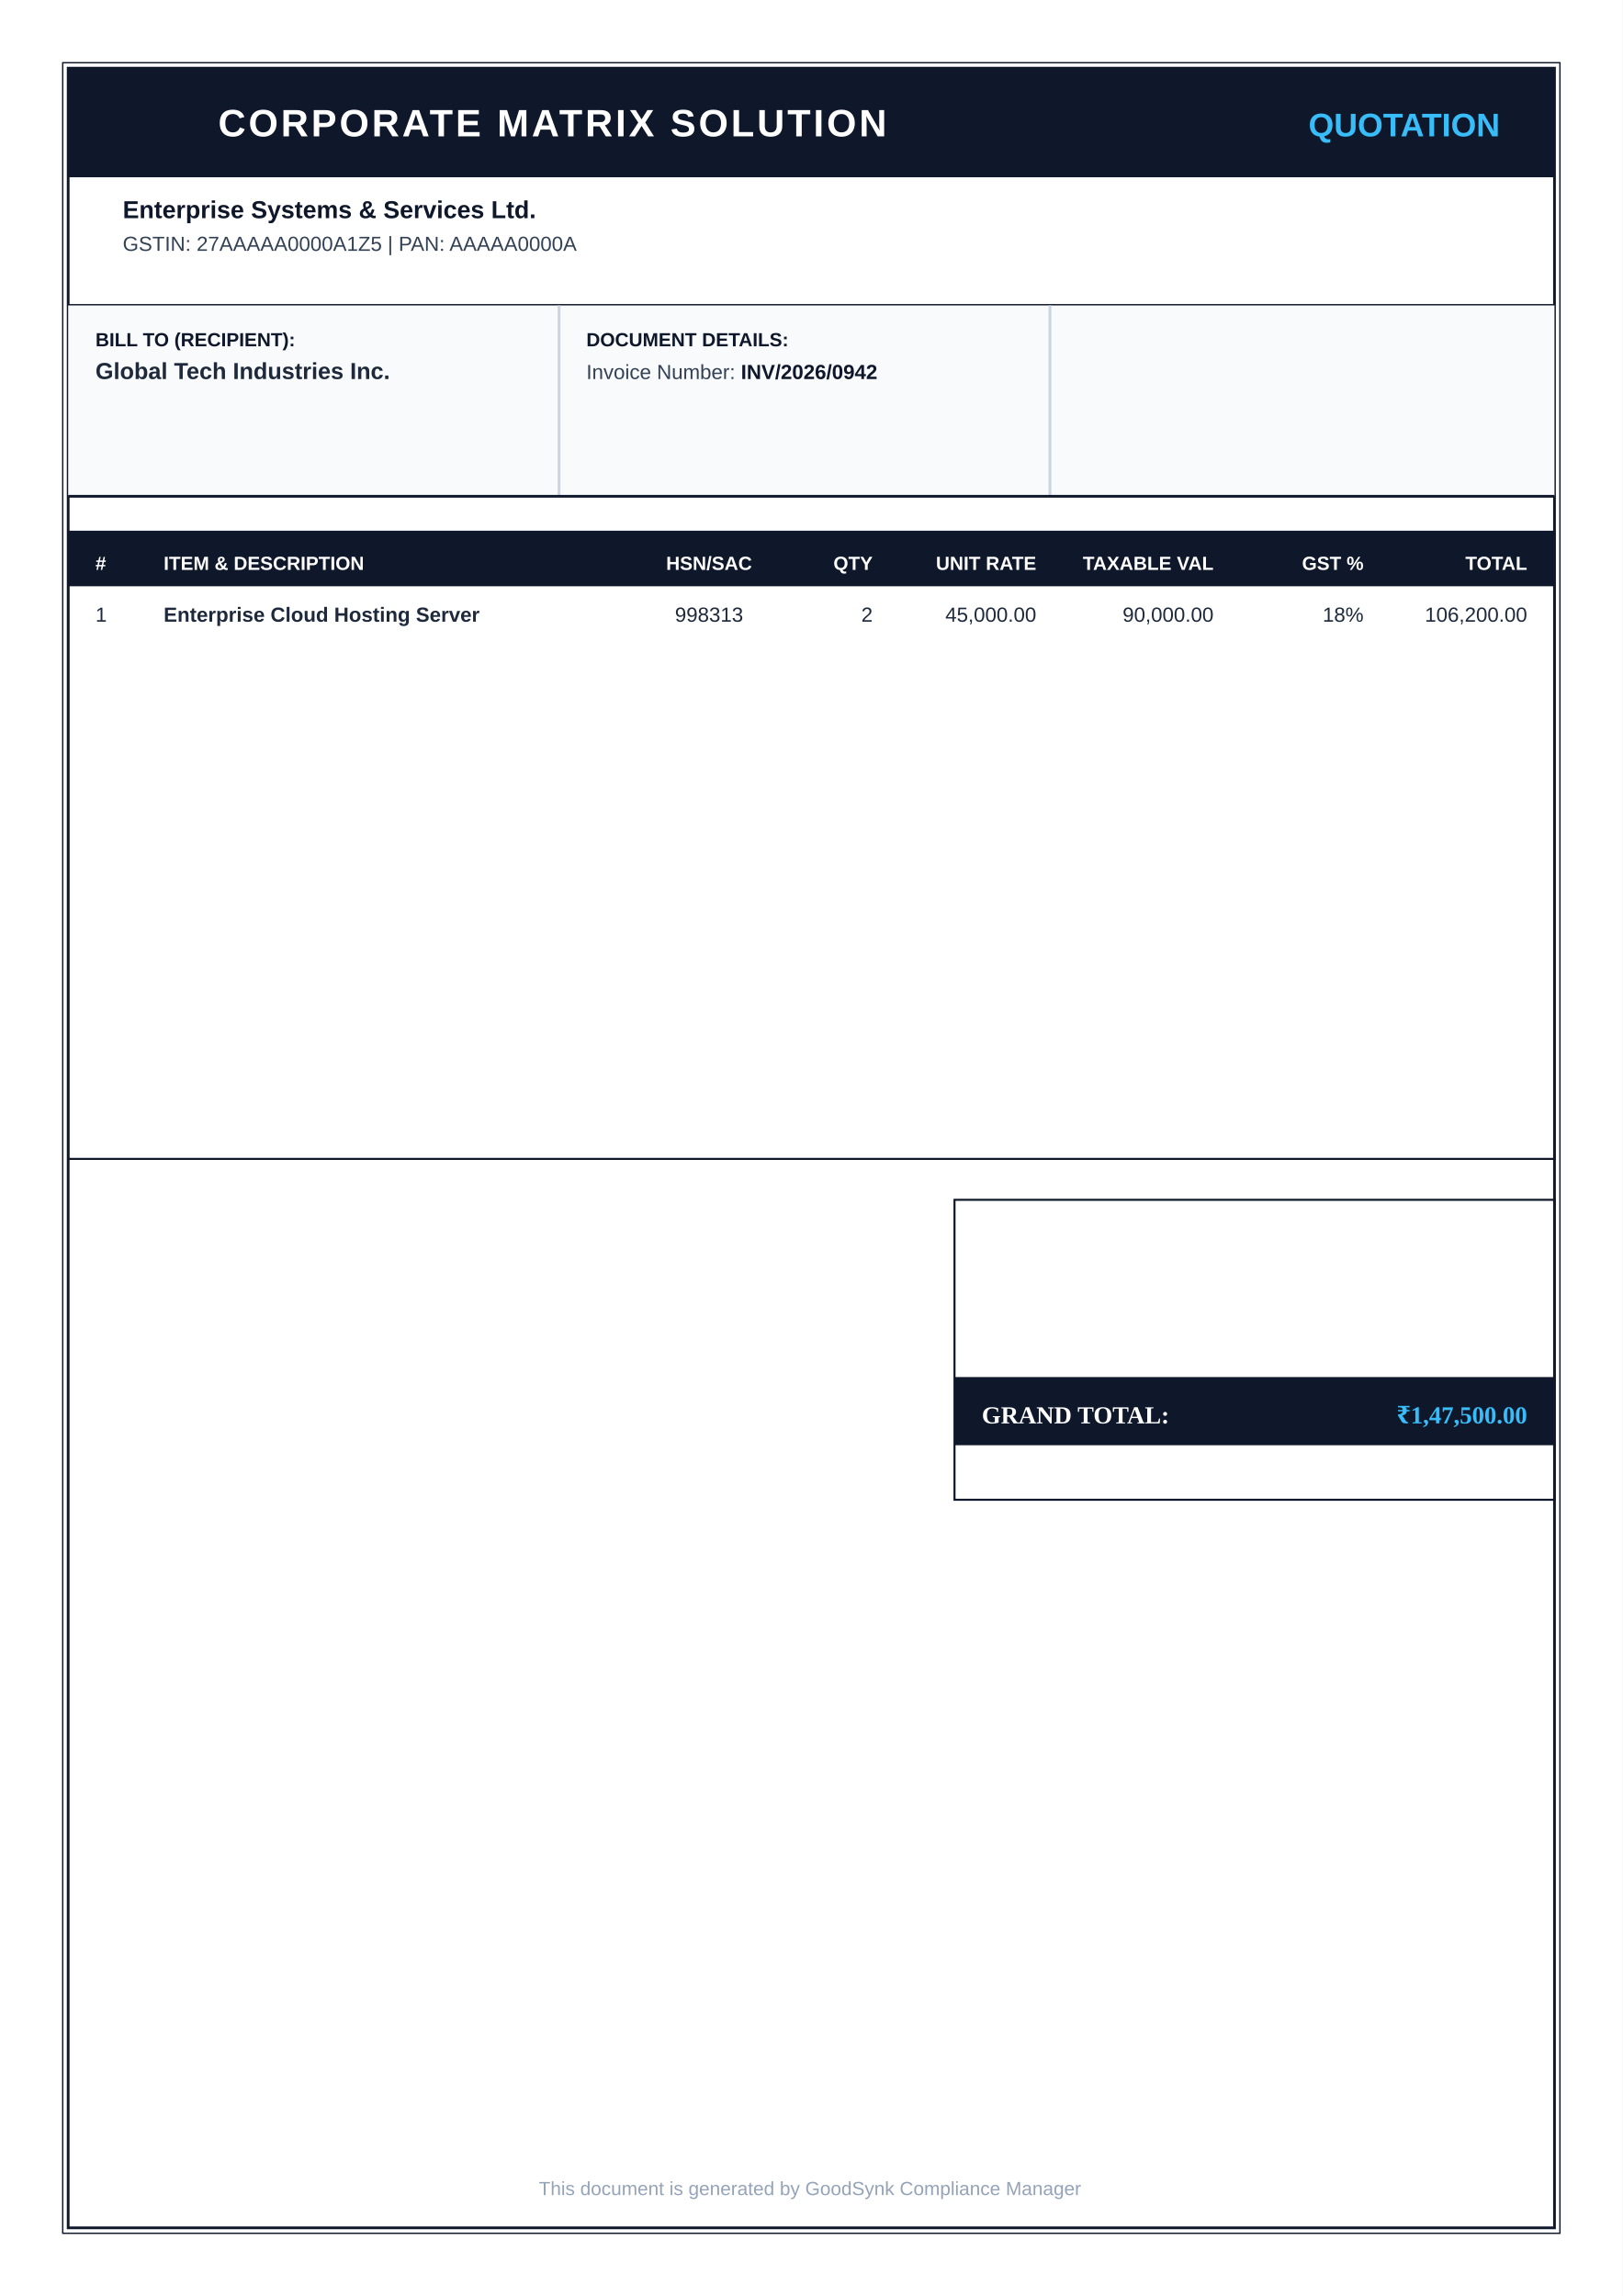
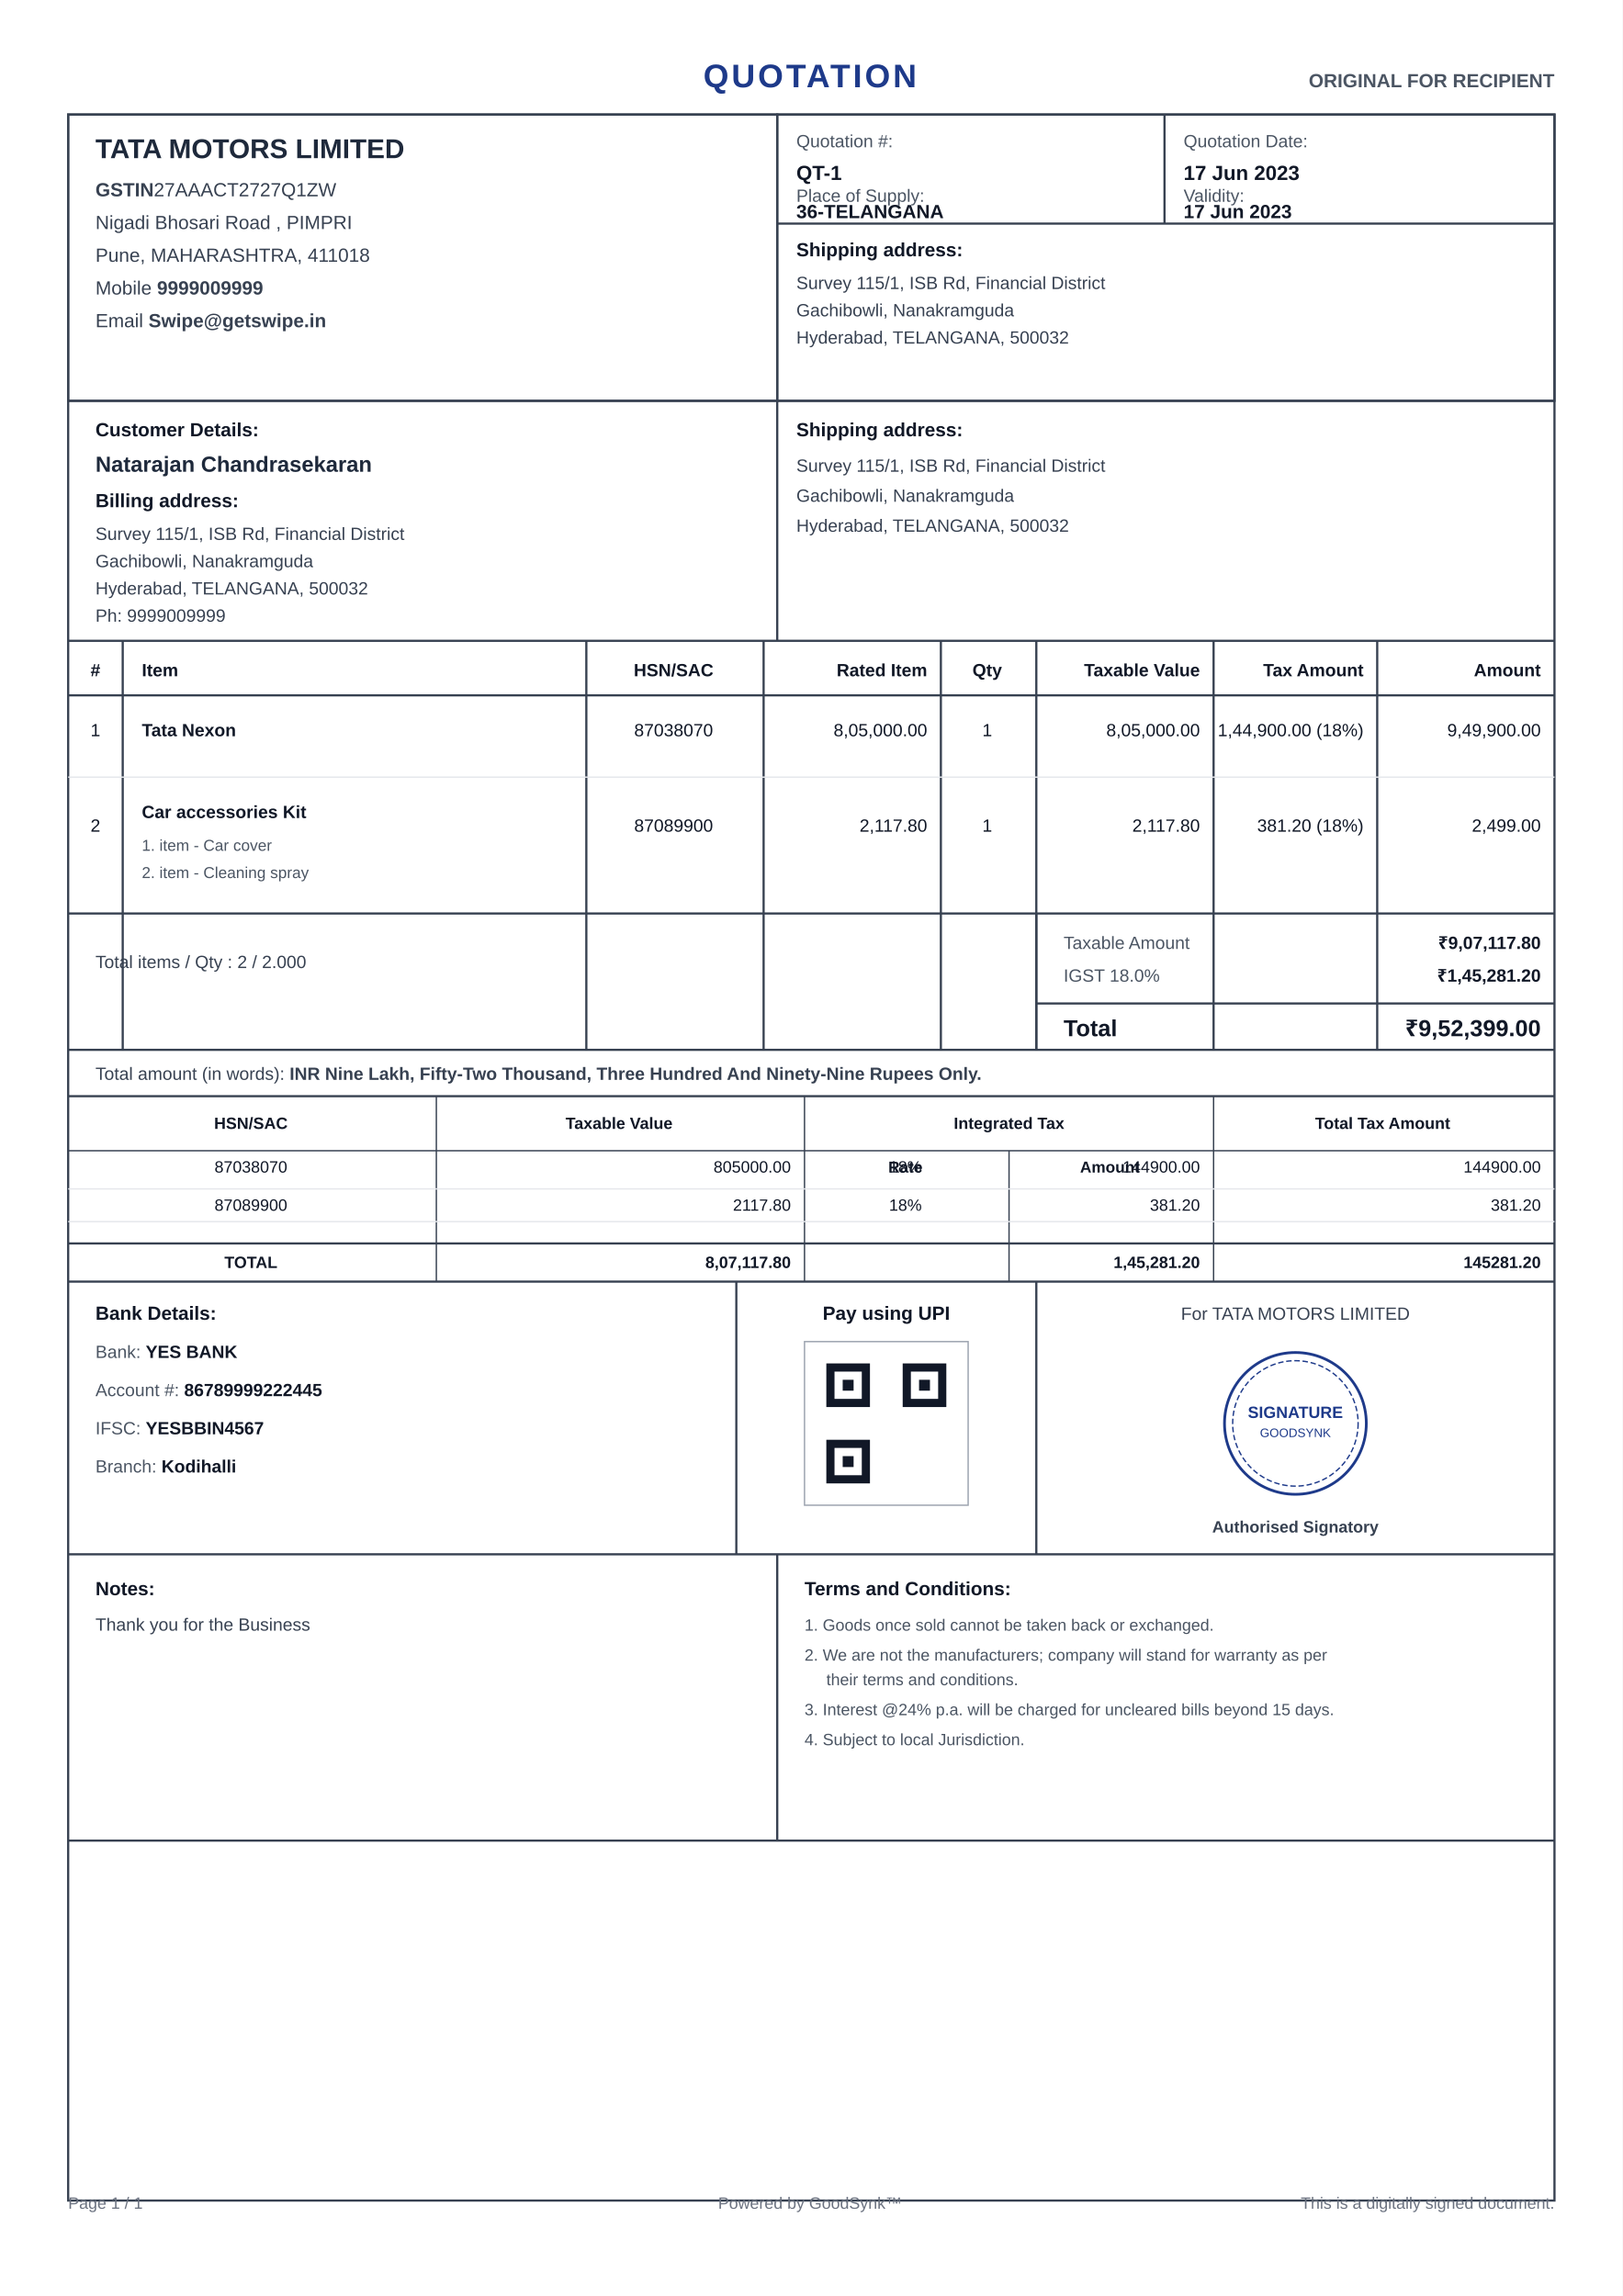
<svg xmlns="http://www.w3.org/2000/svg" width="595" height="842" viewBox="0 0 595 842">
  <rect width="595" height="842" fill="#ffffff" />
-   <rect x="25" y="25" width="545" height="792" fill="none" stroke="#0F172A" stroke-width="1" />
-   <rect x="23" y="23" width="549" height="796" fill="none" stroke="#0F172A" stroke-width="0.5" />
-   <rect x="25" y="25" width="545" height="40" fill="#0F172A" />
-   <text x="80" y="50" font-family="Arial" font-size="14" font-weight="700" fill="#FFFFFF" letter-spacing="1">CORPORATE MATRIX SOLUTION</text>
-   <text x="550" y="50" text-anchor="end" font-family="Arial" font-size="12" font-weight="700" fill="#38BDF8">QUOTATION</text>
-   <g transform="translate(45, 80)" font-family="Arial" font-size="7.5" fill="#334155">
-     <text x="0" y="0" font-weight="700" font-size="9" fill="#0F172A">Enterprise Systems &amp; Services Ltd.</text>
-     <text x="0" y="12">GSTIN: 27AAAAA0000A1Z5 | PAN: AAAAA0000A</text>
+   <text x="297" y="32" text-anchor="middle" font-family="Arial, sans-serif" font-size="12" font-weight="700" fill="#1E3A8A" letter-spacing="1">QUOTATION</text>
+   <text x="570" y="32" text-anchor="end" font-family="Arial, sans-serif" font-size="7" font-weight="700" fill="#4B5563">ORIGINAL FOR RECIPIENT</text>
+   <rect x="25" y="42" width="545" height="765" fill="none" stroke="#374151" stroke-width="0.8" />
+   <g>
+     <rect x="25" y="42" width="260" height="105" fill="none" stroke="#374151" stroke-width="0.8" />
+     <text x="35" y="58" font-family="Arial, sans-serif" font-size="10" font-weight="700" fill="#1E293B">TATA MOTORS LIMITED</text>
+     <text x="35" y="72" font-family="Arial, sans-serif" font-size="7" fill="#374151">
+       <tspan font-weight="700">GSTIN </tspan>27AAACT2727Q1ZW</text>
+     <text x="35" y="84" font-family="Arial, sans-serif" font-size="7" fill="#374151">Nigadi Bhosari Road , PIMPRI</text>
+     <text x="35" y="96" font-family="Arial, sans-serif" font-size="7" fill="#374151">Pune, MAHARASHTRA, 411018</text>
+     <text x="35" y="108" font-family="Arial, sans-serif" font-size="7" fill="#374151">Mobile <tspan font-weight="700">9999009999</tspan>
+     </text>
+     <text x="35" y="120" font-family="Arial, sans-serif" font-size="7" fill="#374151">Email <tspan font-weight="700">Swipe@getswipe.in</tspan>
+     </text>
+     <rect x="285" y="42" width="285" height="105" fill="none" stroke="#374151" stroke-width="0.8" />
+     <line x1="285" y1="82" x2="570" y2="82" stroke="#374151" stroke-width="0.8" />
+     <line x1="427" y1="42" x2="427" y2="82" stroke="#374151" stroke-width="0.8" />
+     <text x="292" y="54" font-family="Arial, sans-serif" font-size="6.5" fill="#4B5563">Quotation #:</text>
+     <text x="292" y="66" font-family="Arial, sans-serif" font-size="7.5" font-weight="700" fill="#111827">QT-1</text>
+     <text x="292" y="74" font-family="Arial, sans-serif" font-size="6.5" fill="#4B5563">Place of Supply:</text>
+     <text x="292" y="80" font-family="Arial, sans-serif" font-size="7" font-weight="700" fill="#111827">36-TELANGANA</text>
+     <text x="434" y="54" font-family="Arial, sans-serif" font-size="6.5" fill="#4B5563">Quotation Date:</text>
+     <text x="434" y="66" font-family="Arial, sans-serif" font-size="7.5" font-weight="700" fill="#111827">17 Jun 2023</text>
+     <text x="434" y="74" font-family="Arial, sans-serif" font-size="6.5" fill="#4B5563">Validity:</text>
+     <text x="434" y="80" font-family="Arial, sans-serif" font-size="7" font-weight="700" fill="#111827">17 Jun 2023</text>
+     <text x="292" y="94" font-family="Arial, sans-serif" font-size="7" font-weight="700" fill="#111827">Shipping address:</text>
+     <text x="292" y="106" font-family="Arial, sans-serif" font-size="6.5" fill="#374151">Survey 115/1, ISB Rd, Financial District</text>
+     <text x="292" y="116" font-family="Arial, sans-serif" font-size="6.5" fill="#374151">Gachibowli, Nanakramguda</text>
+     <text x="292" y="126" font-family="Arial, sans-serif" font-size="6.5" fill="#374151">Hyderabad, TELANGANA, 500032</text>
  </g>
-   <line x1="25" y1="112" x2="570" y2="112" stroke="#0F172A" stroke-width="1" />
-   <rect x="25" y="112" width="545" height="70" fill="#F8FAFC" />
-   <line x1="205" y1="112" x2="205" y2="182" stroke="#CBD5E1" />
-   <line x1="385" y1="112" x2="385" y2="182" stroke="#CBD5E1" />
-   <line x1="25" y1="182" x2="570" y2="182" stroke="#0F172A" stroke-width="1" />
-   <text x="35" y="127" font-family="Arial" font-size="7" font-weight="700" fill="#0F172A">BILL TO (RECIPIENT):</text>
-   <text x="35" y="139" font-family="Arial" font-size="8.5" font-weight="700" fill="#1E293B">Global Tech Industries Inc.</text>
-   <text x="215" y="127" font-family="Arial" font-size="7" font-weight="700" fill="#0F172A">DOCUMENT DETAILS:</text>
-   <text x="215" y="139" font-family="Arial" font-size="7.5" fill="#334155">Invoice Number: <tspan font-weight="700" fill="#0F172A">INV/2026/0942</tspan>
-   </text>
-   <rect x="25" y="195" width="545" height="230" fill="none" stroke="#0F172A" stroke-width="0.75" />
-   <rect x="25" y="195" width="545" height="20" fill="#0F172A" />
-   <text x="35" y="209" font-family="Arial" font-size="7" font-weight="700" fill="#FFFFFF">#</text>
-   <text x="60" y="209" font-family="Arial" font-size="7" font-weight="700" fill="#FFFFFF">ITEM &amp; DESCRIPTION</text>
-   <text x="260" y="209" text-anchor="middle" font-family="Arial" font-size="7" font-weight="700" fill="#FFFFFF">HSN/SAC</text>
-   <text x="320" y="209" text-anchor="end" font-family="Arial" font-size="7" font-weight="700" fill="#FFFFFF">QTY</text>
-   <text x="380" y="209" text-anchor="end" font-family="Arial" font-size="7" font-weight="700" fill="#FFFFFF">UNIT RATE</text>
-   <text x="445" y="209" text-anchor="end" font-family="Arial" font-size="7" font-weight="700" fill="#FFFFFF">TAXABLE VAL</text>
-   <text x="500" y="209" text-anchor="end" font-family="Arial" font-size="7" font-weight="700" fill="#FFFFFF">GST %</text>
-   <text x="560" y="209" text-anchor="end" font-family="Arial" font-size="7" font-weight="700" fill="#FFFFFF">TOTAL</text>
-   <g font-family="Arial" font-size="7.5" fill="#1E293B">
-     <text x="35" y="228">1</text>
-     <text x="60" y="228" font-weight="700">Enterprise Cloud Hosting Server</text>
-     <text x="260" y="228" text-anchor="middle">998313</text>
-     <text x="320" y="228" text-anchor="end">2</text>
-     <text x="380" y="228" text-anchor="end">45,000.00</text>
-     <text x="445" y="228" text-anchor="end">90,000.00</text>
-     <text x="500" y="228" text-anchor="end">18%</text>
-     <text x="560" y="228" text-anchor="end">106,200.00</text>
+   <g>
+     <line x1="25" y1="147" x2="570" y2="147" stroke="#374151" stroke-width="0.8" />
+     <line x1="285" y1="147" x2="285" y2="235" stroke="#374151" stroke-width="0.8" />
+     <text x="35" y="160" font-family="Arial, sans-serif" font-size="7" font-weight="700" fill="#111827">Customer Details:</text>
+     <text x="35" y="173" font-family="Arial, sans-serif" font-size="8" font-weight="700" fill="#1E293B">Natarajan Chandrasekaran</text>
+     <text x="35" y="186" font-family="Arial, sans-serif" font-size="7" font-weight="700" fill="#111827">Billing address:</text>
+     <text x="35" y="198" font-family="Arial, sans-serif" font-size="6.5" fill="#374151">Survey 115/1, ISB Rd, Financial District</text>
+     <text x="35" y="208" font-family="Arial, sans-serif" font-size="6.5" fill="#374151">Gachibowli, Nanakramguda</text>
+     <text x="35" y="218" font-family="Arial, sans-serif" font-size="6.5" fill="#374151">Hyderabad, TELANGANA, 500032</text>
+     <text x="35" y="228" font-family="Arial, sans-serif" font-size="6.5" fill="#374151">Ph: 9999009999</text>
+     <text x="292" y="160" font-family="Arial, sans-serif" font-size="7" font-weight="700" fill="#111827">Shipping address:</text>
+     <text x="292" y="173" font-family="Arial, sans-serif" font-size="6.5" fill="#374151">Survey 115/1, ISB Rd, Financial District</text>
+     <text x="292" y="184" font-family="Arial, sans-serif" font-size="6.5" fill="#374151">Gachibowli, Nanakramguda</text>
+     <text x="292" y="195" font-family="Arial, sans-serif" font-size="6.5" fill="#374151">Hyderabad, TELANGANA, 500032</text>
  </g>
-   <rect x="350" y="440" width="220" height="110" fill="none" stroke="#0F172A" stroke-width="0.75" />
-   <rect x="350" y="505" width="220" height="25" fill="#0F172A" />
-   <text x="360" y="522" font-size="9" font-weight="700" fill="#FFFFFF">GRAND TOTAL:</text>
-   <text x="560" y="522" text-anchor="end" font-size="9" font-weight="700" fill="#38BDF8">₹1,47,500.00</text>
-   <text x="297" y="805" text-anchor="middle" font-family="Arial" font-size="7" fill="#94A3B8">This document is generated by GoodSynk Compliance Manager</text>
+   <g>
+     <line x1="25" y1="235" x2="570" y2="235" stroke="#374151" stroke-width="0.8" />
+     <line x1="25" y1="255" x2="570" y2="255" stroke="#374151" stroke-width="0.8" />
+     <line x1="45" y1="235" x2="45" y2="385" stroke="#374151" stroke-width="0.8" />
+     <line x1="215" y1="235" x2="215" y2="385" stroke="#374151" stroke-width="0.8" />
+     <line x1="280" y1="235" x2="280" y2="385" stroke="#374151" stroke-width="0.8" />
+     <line x1="345" y1="235" x2="345" y2="385" stroke="#374151" stroke-width="0.8" />
+     <line x1="380" y1="235" x2="380" y2="385" stroke="#374151" stroke-width="0.8" />
+     <line x1="445" y1="235" x2="445" y2="385" stroke="#374151" stroke-width="0.8" />
+     <line x1="505" y1="235" x2="505" y2="385" stroke="#374151" stroke-width="0.8" />
+     <text x="35" y="248" font-family="Arial, sans-serif" font-size="6.5" font-weight="700" fill="#111827" text-anchor="middle">#</text>
+     <text x="52" y="248" font-family="Arial, sans-serif" font-size="6.5" font-weight="700" fill="#111827">Item</text>
+     <text x="247" y="248" font-family="Arial, sans-serif" font-size="6.5" font-weight="700" fill="#111827" text-anchor="middle">HSN/SAC</text>
+     <text x="340" y="248" font-family="Arial, sans-serif" font-size="6.5" font-weight="700" fill="#111827" text-anchor="end">Rated Item</text>
+     <text x="362" y="248" font-family="Arial, sans-serif" font-size="6.5" font-weight="700" fill="#111827" text-anchor="middle">Qty</text>
+     <text x="440" y="248" font-family="Arial, sans-serif" font-size="6.5" font-weight="700" fill="#111827" text-anchor="end">Taxable Value</text>
+     <text x="500" y="248" font-family="Arial, sans-serif" font-size="6.5" font-weight="700" fill="#111827" text-anchor="end">Tax Amount</text>
+     <text x="565" y="248" font-family="Arial, sans-serif" font-size="6.5" font-weight="700" fill="#111827" text-anchor="end">Amount</text>
+     <line x1="25" y1="285" x2="570" y2="285" stroke="#E5E7EB" stroke-width="0.5" />
+     <text x="35" y="270" font-family="Arial, sans-serif" font-size="6.5" fill="#111827" text-anchor="middle">1</text>
+     <text x="52" y="270" font-family="Arial, sans-serif" font-size="6.5" font-weight="700" fill="#111827">Tata Nexon</text>
+     <text x="247" y="270" font-family="Arial, sans-serif" font-size="6.5" fill="#111827" text-anchor="middle">87038070</text>
+     <text x="340" y="270" font-family="Arial, sans-serif" font-size="6.5" fill="#111827" text-anchor="end">8,05,000.00</text>
+     <text x="362" y="270" font-family="Arial, sans-serif" font-size="6.5" fill="#111827" text-anchor="middle">1</text>
+     <text x="440" y="270" font-family="Arial, sans-serif" font-size="6.5" fill="#111827" text-anchor="end">8,05,000.00</text>
+     <text x="500" y="270" font-family="Arial, sans-serif" font-size="6.5" fill="#111827" text-anchor="end">1,44,900.00 (18%)</text>
+     <text x="565" y="270" font-family="Arial, sans-serif" font-size="6.5" fill="#111827" text-anchor="end">9,49,900.00</text>
+     <text x="35" y="305" font-family="Arial, sans-serif" font-size="6.5" fill="#111827" text-anchor="middle">2</text>
+     <text x="52" y="300" font-family="Arial, sans-serif" font-size="6.5" font-weight="700" fill="#111827">Car accessories Kit</text>
+     <text x="52" y="312" font-family="Arial, sans-serif" font-size="5.8" fill="#4B5563">1. item - Car cover</text>
+     <text x="52" y="322" font-family="Arial, sans-serif" font-size="5.8" fill="#4B5563">2. item - Cleaning spray</text>
+     <text x="247" y="305" font-family="Arial, sans-serif" font-size="6.5" fill="#111827" text-anchor="middle">87089900</text>
+     <text x="340" y="305" font-family="Arial, sans-serif" font-size="6.5" fill="#111827" text-anchor="end">2,117.80</text>
+     <text x="362" y="305" font-family="Arial, sans-serif" font-size="6.5" fill="#111827" text-anchor="middle">1</text>
+     <text x="440" y="305" font-family="Arial, sans-serif" font-size="6.5" fill="#111827" text-anchor="end">2,117.80</text>
+     <text x="500" y="305" font-family="Arial, sans-serif" font-size="6.5" fill="#111827" text-anchor="end">381.20 (18%)</text>
+     <text x="565" y="305" font-family="Arial, sans-serif" font-size="6.5" fill="#111827" text-anchor="end">2,499.00</text>
+     <line x1="25" y1="335" x2="570" y2="335" stroke="#374151" stroke-width="0.8" />
+     <line x1="25" y1="385" x2="570" y2="385" stroke="#374151" stroke-width="0.8" />
+     <line x1="380" y1="335" x2="380" y2="385" stroke="#374151" stroke-width="0.8" />
+     <text x="35" y="355" font-family="Arial, sans-serif" font-size="6.5" fill="#374151">Total items / Qty : 2 / 2.000</text>
+     <text x="390" y="348" font-family="Arial, sans-serif" font-size="6.5" fill="#4B5563">Taxable Amount</text>
+     <text x="565" y="348" font-family="Arial, sans-serif" font-size="6.5" font-weight="700" fill="#111827" text-anchor="end">₹9,07,117.80</text>
+     <text x="390" y="360" font-family="Arial, sans-serif" font-size="6.5" fill="#4B5563">IGST 18.0%</text>
+     <text x="565" y="360" font-family="Arial, sans-serif" font-size="6.5" font-weight="700" fill="#111827" text-anchor="end">₹1,45,281.20</text>
+     <line x1="380" y1="368" x2="570" y2="368" stroke="#374151" stroke-width="0.8" />
+     <text x="390" y="380" font-family="Arial, sans-serif" font-size="8.5" font-weight="700" fill="#111827">Total</text>
+     <text x="565" y="380" font-family="Arial, sans-serif" font-size="8.5" font-weight="700" fill="#111827" text-anchor="end">₹9,52,399.00</text>
+   </g>
+   <g>
+     <line x1="25" y1="402" x2="570" y2="402" stroke="#374151" stroke-width="0.8" />
+     <text x="35" y="396" font-family="Arial, sans-serif" font-size="6.5" fill="#374151">Total amount (in words): <tspan font-weight="700">INR Nine Lakh, Fifty-Two Thousand, Three Hundred And Ninety-Nine Rupees Only.</tspan>
+     </text>
+   </g>
+   <g>
+     <line x1="25" y1="422" x2="570" y2="422" stroke="#374151" stroke-width="0.5" />
+     <line x1="160" y1="402" x2="160" y2="470" stroke="#374151" stroke-width="0.5" />
+     <line x1="295" y1="402" x2="295" y2="470" stroke="#374151" stroke-width="0.5" />
+     <line x1="445" y1="402" x2="445" y2="470" stroke="#374151" stroke-width="0.5" />
+     <line x1="370" y1="422" x2="370" y2="470" stroke="#374151" stroke-width="0.5" />
+     <text x="92" y="414" font-family="Arial, sans-serif" font-size="6" font-weight="700" fill="#111827" text-anchor="middle">HSN/SAC</text>
+     <text x="227" y="414" font-family="Arial, sans-serif" font-size="6" font-weight="700" fill="#111827" text-anchor="middle">Taxable Value</text>
+     <text x="370" y="414" font-family="Arial, sans-serif" font-size="6" font-weight="700" fill="#111827" text-anchor="middle">Integrated Tax</text>
+     <text x="332" y="430" font-family="Arial, sans-serif" font-size="5.8" font-weight="700" fill="#111827" text-anchor="middle">Rate</text>
+     <text x="407" y="430" font-family="Arial, sans-serif" font-size="5.8" font-weight="700" fill="#111827" text-anchor="middle">Amount</text>
+     <text x="507" y="414" font-family="Arial, sans-serif" font-size="6" font-weight="700" fill="#111827" text-anchor="middle">Total Tax Amount</text>
+     <line x1="25" y1="436" x2="570" y2="436" stroke="#E5E7EB" stroke-width="0.5" />
+     <text x="92" y="430" font-family="Arial, sans-serif" font-size="6" fill="#111827" text-anchor="middle">87038070</text>
+     <text x="290" y="430" font-family="Arial, sans-serif" font-size="6" fill="#111827" text-anchor="end">805000.00</text>
+     <text x="332" y="430" font-family="Arial, sans-serif" font-size="6" fill="#111827" text-anchor="middle">18%</text>
+     <text x="440" y="430" font-family="Arial, sans-serif" font-size="6" fill="#111827" text-anchor="end">144900.00</text>
+     <text x="565" y="430" font-family="Arial, sans-serif" font-size="6" fill="#111827" text-anchor="end">144900.00</text>
+     <line x1="25" y1="448" x2="570" y2="448" stroke="#E5E7EB" stroke-width="0.5" />
+     <text x="92" y="444" font-family="Arial, sans-serif" font-size="6" fill="#111827" text-anchor="middle">87089900</text>
+     <text x="290" y="444" font-family="Arial, sans-serif" font-size="6" fill="#111827" text-anchor="end">2117.80</text>
+     <text x="332" y="444" font-family="Arial, sans-serif" font-size="6" fill="#111827" text-anchor="middle">18%</text>
+     <text x="440" y="444" font-family="Arial, sans-serif" font-size="6" fill="#111827" text-anchor="end">381.20</text>
+     <text x="565" y="444" font-family="Arial, sans-serif" font-size="6" fill="#111827" text-anchor="end">381.20</text>
+     <line x1="25" y1="456" x2="570" y2="456" stroke="#374151" stroke-width="0.8" />
+     <line x1="25" y1="470" x2="570" y2="470" stroke="#374151" stroke-width="0.8" />
+     <text x="92" y="465" font-family="Arial, sans-serif" font-size="6" font-weight="700" fill="#111827" text-anchor="middle">TOTAL</text>
+     <text x="290" y="465" font-family="Arial, sans-serif" font-size="6" font-weight="700" fill="#111827" text-anchor="end">8,07,117.80</text>
+     <text x="440" y="465" font-family="Arial, sans-serif" font-size="6" font-weight="700" fill="#111827" text-anchor="end">1,45,281.20</text>
+     <text x="565" y="465" font-family="Arial, sans-serif" font-size="6" font-weight="700" fill="#111827" text-anchor="end">145281.20</text>
+   </g>
+   <g>
+     <line x1="270" y1="470" x2="270" y2="570" stroke="#374151" stroke-width="0.8" />
+     <line x1="380" y1="470" x2="380" y2="570" stroke="#374151" stroke-width="0.8" />
+     <line x1="25" y1="570" x2="570" y2="570" stroke="#374151" stroke-width="0.8" />
+     <text x="35" y="484" font-family="Arial, sans-serif" font-size="7" font-weight="700" fill="#111827">Bank Details:</text>
+     <text x="35" y="498" font-family="Arial, sans-serif" font-size="6.5" fill="#4B5563">Bank: <tspan font-weight="700" fill="#111827">YES BANK</tspan>
+     </text>
+     <text x="35" y="512" font-family="Arial, sans-serif" font-size="6.5" fill="#4B5563">Account #: <tspan font-weight="700" fill="#111827">86789999222445</tspan>
+     </text>
+     <text x="35" y="526" font-family="Arial, sans-serif" font-size="6.5" fill="#4B5563">IFSC: <tspan font-weight="700" fill="#111827">YESBBIN4567</tspan>
+     </text>
+     <text x="35" y="540" font-family="Arial, sans-serif" font-size="6.5" fill="#4B5563">Branch: <tspan font-weight="700" fill="#111827">Kodihalli</tspan>
+     </text>
+     <text x="325" y="484" font-family="Arial, sans-serif" font-size="7" font-weight="700" fill="#111827" text-anchor="middle">Pay using UPI</text>
+     <rect x="295" y="492" width="60" height="60" stroke="#9CA3AF" stroke-width="0.5" fill="#FFFFFF" />
+     <rect x="303" y="500" width="16" height="16" fill="#111827" />
+     <rect x="306" y="503" width="10" height="10" fill="#FFFFFF" />
+     <rect x="309" y="506" width="4" height="4" fill="#111827" />
+     <rect x="331" y="500" width="16" height="16" fill="#111827" />
+     <rect x="334" y="503" width="10" height="10" fill="#FFFFFF" />
+     <rect x="337" y="506" width="4" height="4" fill="#111827" />
+     <rect x="303" y="528" width="16" height="16" fill="#111827" />
+     <rect x="306" y="531" width="10" height="10" fill="#FFFFFF" />
+     <rect x="309" y="534" width="4" height="4" fill="#111827" />
+     <text x="475" y="484" font-family="Arial, sans-serif" font-size="6.5" fill="#374151" text-anchor="middle">For TATA MOTORS LIMITED</text>
+     <circle cx="475" cy="522" r="26" stroke="#1E3A8A" stroke-width="1" fill="none" />
+     <circle cx="475" cy="522" r="23" stroke="#1E3A8A" stroke-width="0.5" stroke-dasharray="2 1" fill="none" />
+     <text x="475" y="520" font-family="Arial, sans-serif" font-size="6" font-weight="700" fill="#1E3A8A" text-anchor="middle">SIGNATURE</text>
+     <text x="475" y="527" font-family="Arial, sans-serif" font-size="4.5" fill="#1E3A8A" text-anchor="middle">GOODSYNK</text>
+     <text x="475" y="562" font-family="Arial, sans-serif" font-size="6" font-weight="700" fill="#374151" text-anchor="middle">Authorised Signatory</text>
+   </g>
+   <g>
+     <line x1="285" y1="570" x2="285" y2="675" stroke="#374151" stroke-width="0.8" />
+     <line x1="25" y1="675" x2="570" y2="675" stroke="#374151" stroke-width="0.8" />
+     <text x="35" y="585" font-family="Arial, sans-serif" font-size="7" font-weight="700" fill="#111827">Notes:</text>
+     <text x="35" y="598" font-family="Arial, sans-serif" font-size="6.5" fill="#374151">Thank you for the Business</text>
+     <text x="295" y="585" font-family="Arial, sans-serif" font-size="7" font-weight="700" fill="#111827">Terms and Conditions:</text>
+     <text x="295" y="598" font-family="Arial, sans-serif" font-size="6" fill="#4B5563">1. Goods once sold cannot be taken back or exchanged.</text>
+     <text x="295" y="609" font-family="Arial, sans-serif" font-size="6" fill="#4B5563">2. We are not the manufacturers; company will stand for warranty as per</text>
+     <text x="303" y="618" font-family="Arial, sans-serif" font-size="6" fill="#4B5563">their terms and conditions.</text>
+     <text x="295" y="629" font-family="Arial, sans-serif" font-size="6" fill="#4B5563">3. Interest @24% p.a. will be charged for uncleared bills beyond 15 days.</text>
+     <text x="295" y="640" font-family="Arial, sans-serif" font-size="6" fill="#4B5563">4. Subject to local Jurisdiction.</text>
+   </g>
+   <text x="25" y="810" font-family="Arial, sans-serif" font-size="6" fill="#6B7280">Page 1 / 1</text>
+   <text x="297" y="810" font-family="Arial, sans-serif" font-size="6" fill="#6B7280" text-anchor="middle">Powered by GoodSynk™</text>
+   <text x="570" y="810" font-family="Arial, sans-serif" font-size="6" fill="#6B7280" text-anchor="end">This is a digitally signed document.</text>
</svg>
